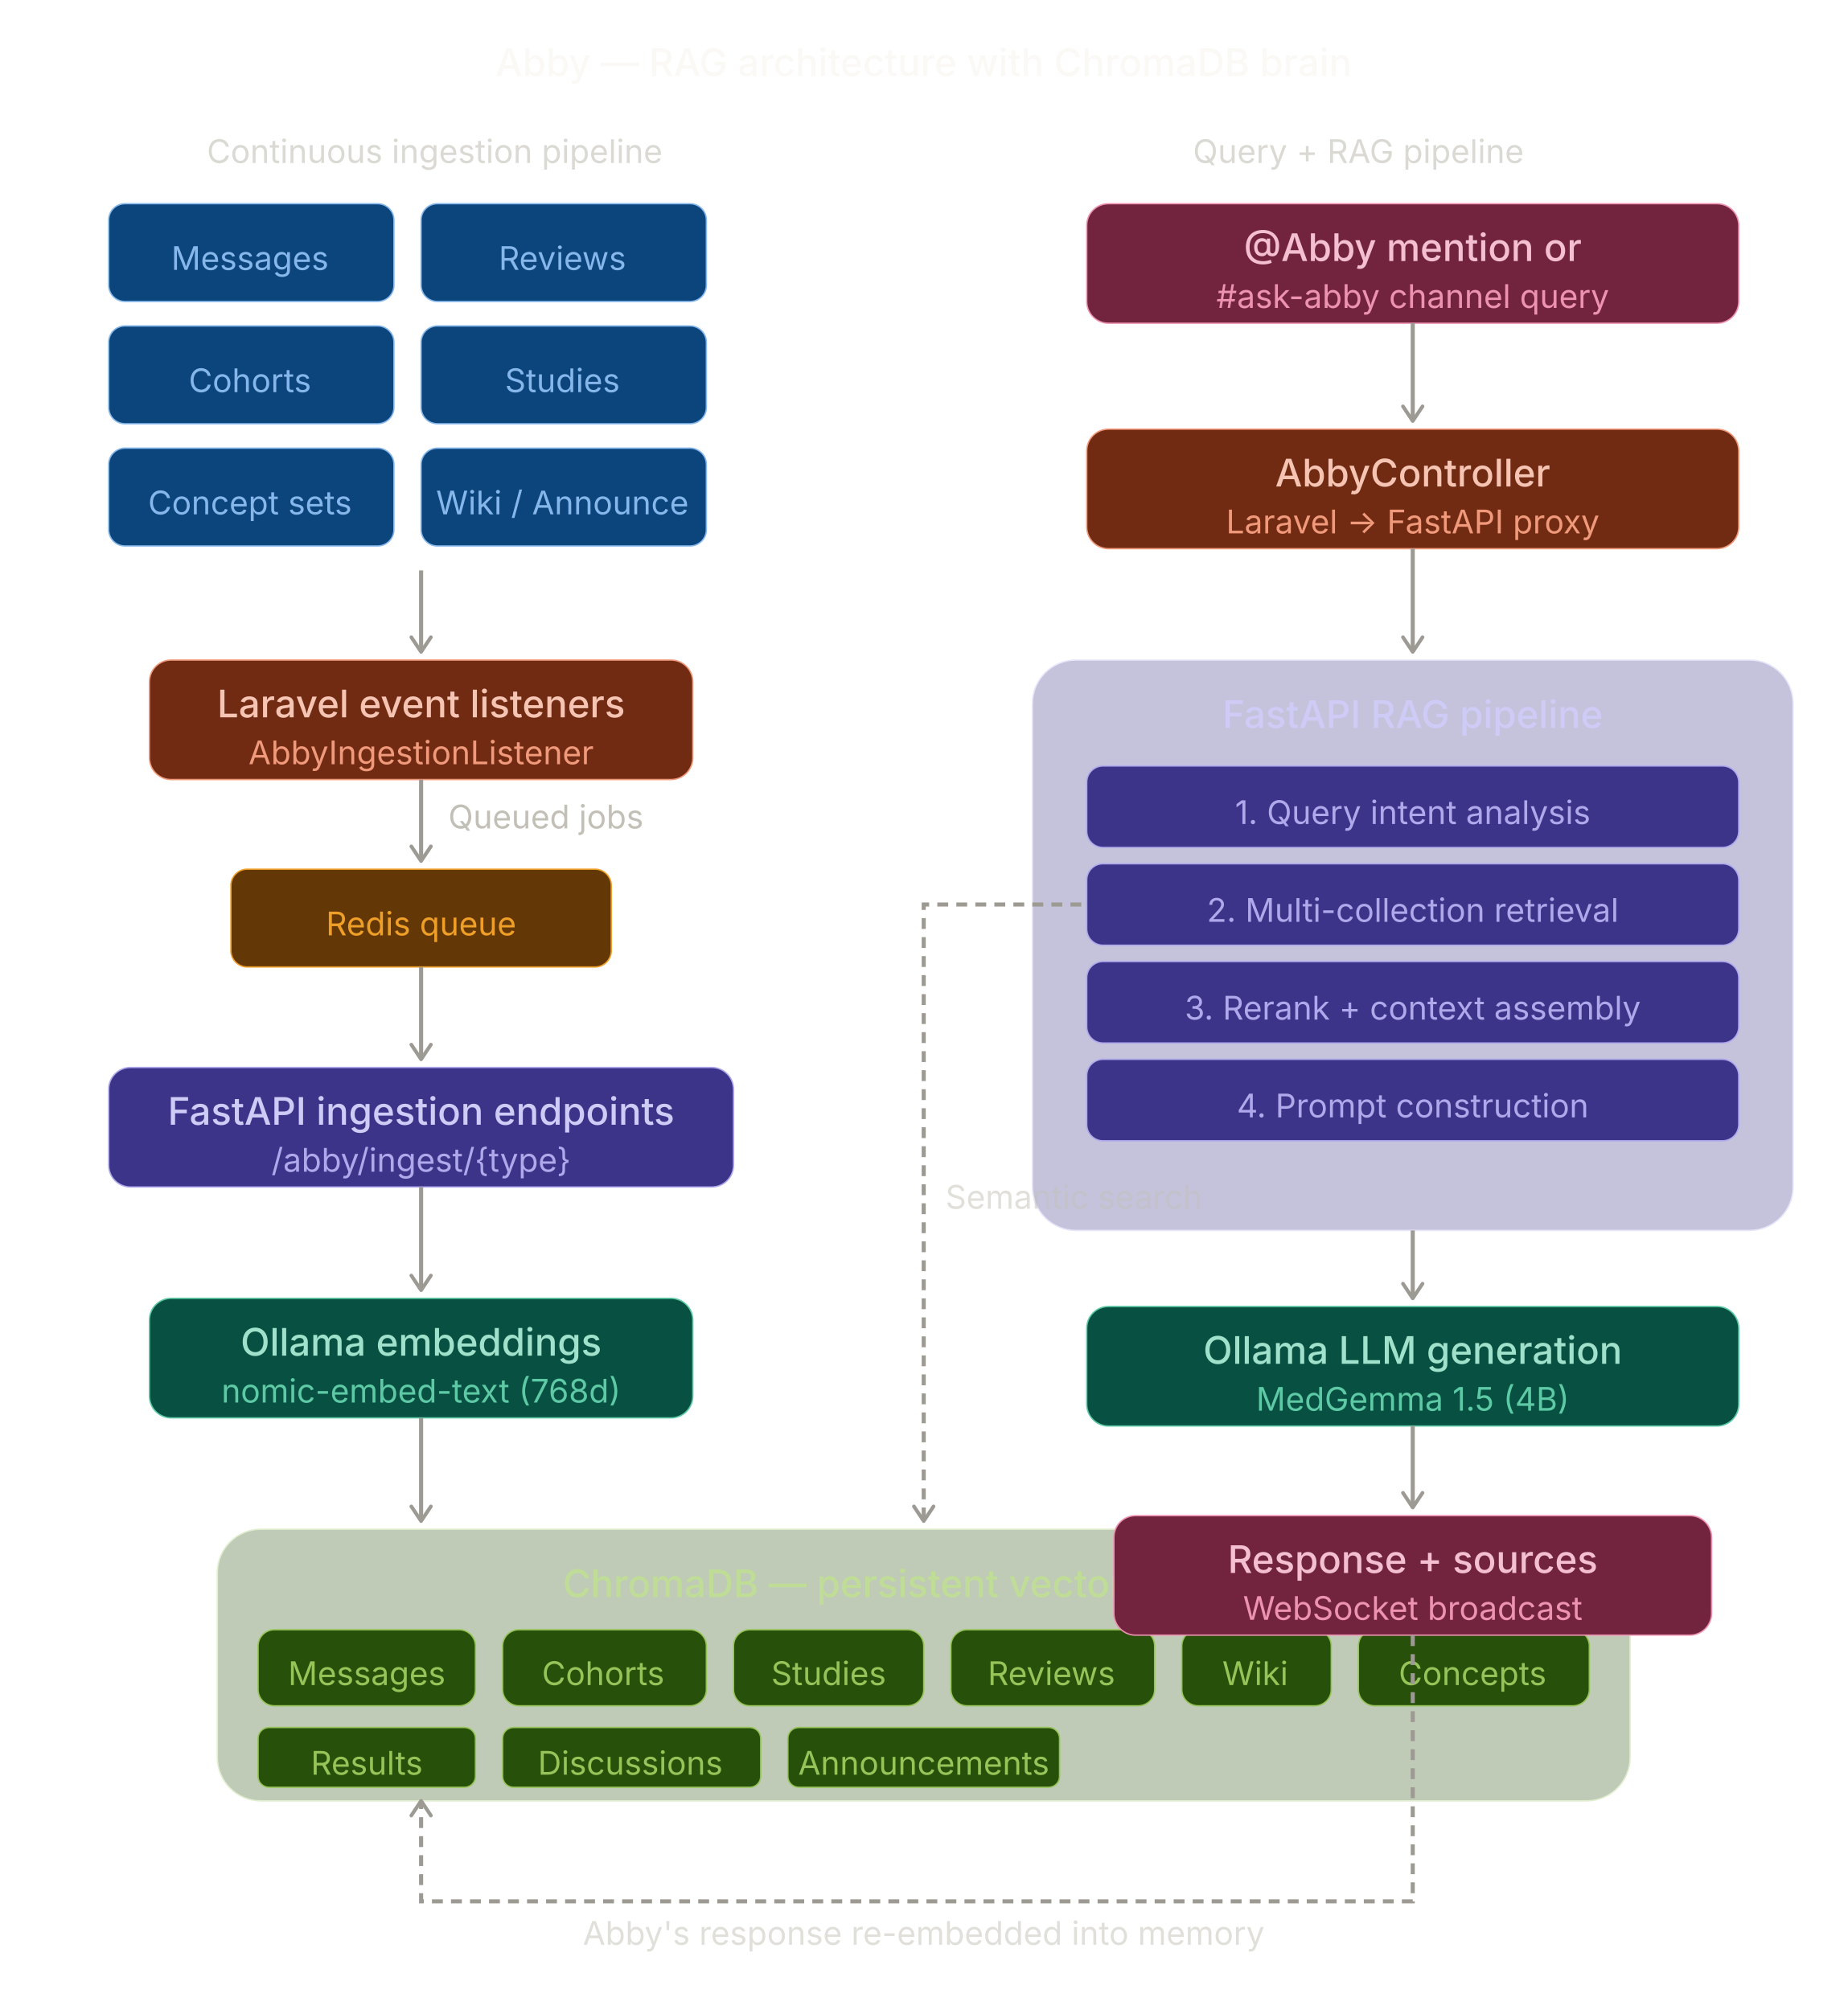
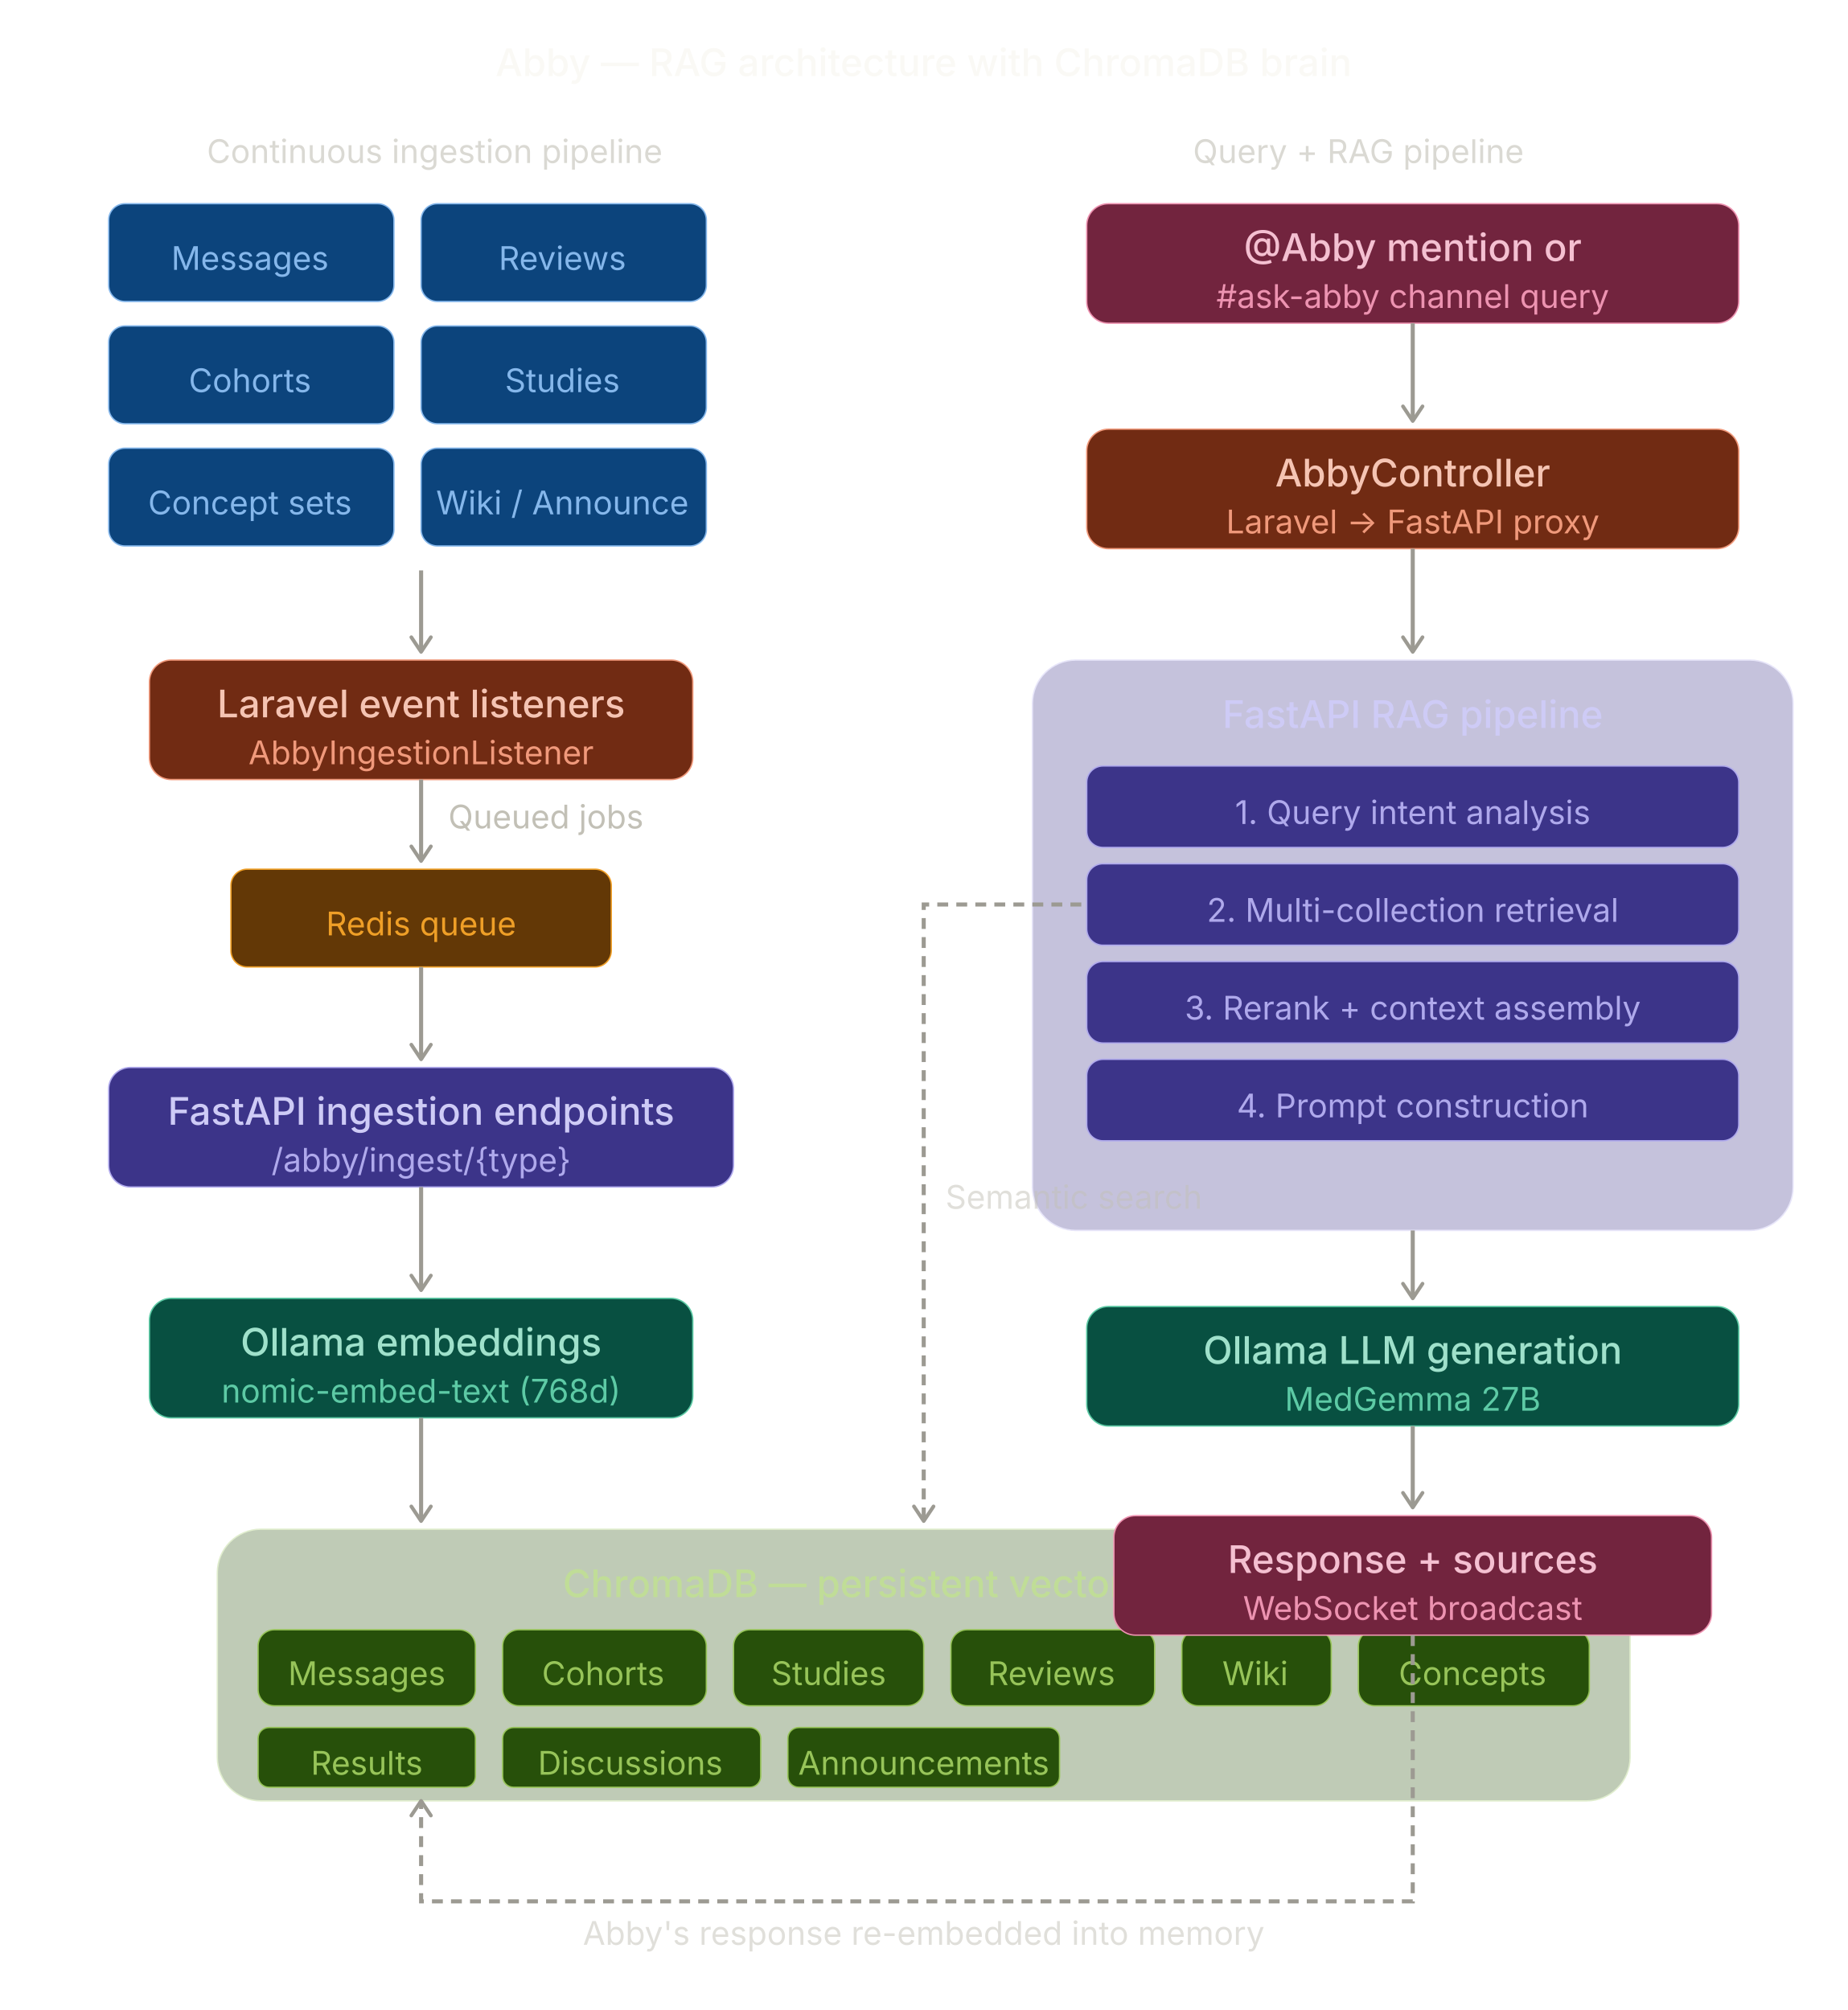
<svg xmlns="http://www.w3.org/2000/svg" width="100%" viewBox="0 0 680 740">
  <defs>
    <marker id="arrow" viewBox="0 0 10 10" refX="8" refY="5" markerWidth="6" markerHeight="6" orient="auto-start-reverse">
      <path d="M2 1L8 5L2 9" fill="none" stroke="context-stroke" stroke-width="1.5" stroke-linecap="round" stroke-linejoin="round" />
    </marker>
  </defs>
  <text x="340" y="28" text-anchor="middle" style="fill:rgb(250, 249, 245);stroke:none;color:rgb(255, 255, 255);stroke-width:1px;stroke-linecap:butt;stroke-linejoin:miter;opacity:1;font-family:&quot;Anthropic Sans&quot;, -apple-system, BlinkMacSystemFont, &quot;Segoe UI&quot;, sans-serif;font-size:14px;font-weight:500;text-anchor:middle;dominant-baseline:auto">Abby — RAG architecture with ChromaDB brain</text>
  <text x="160" y="60" text-anchor="middle" style="opacity:0.6;fill:rgb(194, 192, 182);stroke:none;color:rgb(255, 255, 255);stroke-width:1px;stroke-linecap:butt;stroke-linejoin:miter;opacity:0.6;font-family:&quot;Anthropic Sans&quot;, -apple-system, BlinkMacSystemFont, &quot;Segoe UI&quot;, sans-serif;font-size:12px;font-weight:400;text-anchor:middle;dominant-baseline:auto">Continuous ingestion pipeline</text>
  <g style="fill:rgb(0, 0, 0);stroke:none;color:rgb(255, 255, 255);stroke-width:1px;stroke-linecap:butt;stroke-linejoin:miter;opacity:1;font-family:&quot;Anthropic Sans&quot;, -apple-system, BlinkMacSystemFont, &quot;Segoe UI&quot;, sans-serif;font-size:16px;font-weight:400;text-anchor:start;dominant-baseline:auto">
    <rect x="40" y="75" width="105" height="36" rx="6" stroke-width="0.5" style="fill:rgb(12, 68, 124);stroke:rgb(133, 183, 235);color:rgb(255, 255, 255);stroke-width:0.5px;stroke-linecap:butt;stroke-linejoin:miter;opacity:1;font-family:&quot;Anthropic Sans&quot;, -apple-system, BlinkMacSystemFont, &quot;Segoe UI&quot;, sans-serif;font-size:16px;font-weight:400;text-anchor:start;dominant-baseline:auto" />
    <text x="92" y="95" text-anchor="middle" dominant-baseline="central" style="fill:rgb(133, 183, 235);stroke:none;color:rgb(255, 255, 255);stroke-width:1px;stroke-linecap:butt;stroke-linejoin:miter;opacity:1;font-family:&quot;Anthropic Sans&quot;, -apple-system, BlinkMacSystemFont, &quot;Segoe UI&quot;, sans-serif;font-size:12px;font-weight:400;text-anchor:middle;dominant-baseline:central">Messages</text>
  </g>
  <g style="fill:rgb(0, 0, 0);stroke:none;color:rgb(255, 255, 255);stroke-width:1px;stroke-linecap:butt;stroke-linejoin:miter;opacity:1;font-family:&quot;Anthropic Sans&quot;, -apple-system, BlinkMacSystemFont, &quot;Segoe UI&quot;, sans-serif;font-size:16px;font-weight:400;text-anchor:start;dominant-baseline:auto">
    <rect x="155" y="75" width="105" height="36" rx="6" stroke-width="0.5" style="fill:rgb(12, 68, 124);stroke:rgb(133, 183, 235);color:rgb(255, 255, 255);stroke-width:0.5px;stroke-linecap:butt;stroke-linejoin:miter;opacity:1;font-family:&quot;Anthropic Sans&quot;, -apple-system, BlinkMacSystemFont, &quot;Segoe UI&quot;, sans-serif;font-size:16px;font-weight:400;text-anchor:start;dominant-baseline:auto" />
    <text x="207" y="95" text-anchor="middle" dominant-baseline="central" style="fill:rgb(133, 183, 235);stroke:none;color:rgb(255, 255, 255);stroke-width:1px;stroke-linecap:butt;stroke-linejoin:miter;opacity:1;font-family:&quot;Anthropic Sans&quot;, -apple-system, BlinkMacSystemFont, &quot;Segoe UI&quot;, sans-serif;font-size:12px;font-weight:400;text-anchor:middle;dominant-baseline:central">Reviews</text>
  </g>
  <g style="fill:rgb(0, 0, 0);stroke:none;color:rgb(255, 255, 255);stroke-width:1px;stroke-linecap:butt;stroke-linejoin:miter;opacity:1;font-family:&quot;Anthropic Sans&quot;, -apple-system, BlinkMacSystemFont, &quot;Segoe UI&quot;, sans-serif;font-size:16px;font-weight:400;text-anchor:start;dominant-baseline:auto">
    <rect x="40" y="120" width="105" height="36" rx="6" stroke-width="0.5" style="fill:rgb(12, 68, 124);stroke:rgb(133, 183, 235);color:rgb(255, 255, 255);stroke-width:0.5px;stroke-linecap:butt;stroke-linejoin:miter;opacity:1;font-family:&quot;Anthropic Sans&quot;, -apple-system, BlinkMacSystemFont, &quot;Segoe UI&quot;, sans-serif;font-size:16px;font-weight:400;text-anchor:start;dominant-baseline:auto" />
    <text x="92" y="140" text-anchor="middle" dominant-baseline="central" style="fill:rgb(133, 183, 235);stroke:none;color:rgb(255, 255, 255);stroke-width:1px;stroke-linecap:butt;stroke-linejoin:miter;opacity:1;font-family:&quot;Anthropic Sans&quot;, -apple-system, BlinkMacSystemFont, &quot;Segoe UI&quot;, sans-serif;font-size:12px;font-weight:400;text-anchor:middle;dominant-baseline:central">Cohorts</text>
  </g>
  <g style="fill:rgb(0, 0, 0);stroke:none;color:rgb(255, 255, 255);stroke-width:1px;stroke-linecap:butt;stroke-linejoin:miter;opacity:1;font-family:&quot;Anthropic Sans&quot;, -apple-system, BlinkMacSystemFont, &quot;Segoe UI&quot;, sans-serif;font-size:16px;font-weight:400;text-anchor:start;dominant-baseline:auto">
    <rect x="155" y="120" width="105" height="36" rx="6" stroke-width="0.5" style="fill:rgb(12, 68, 124);stroke:rgb(133, 183, 235);color:rgb(255, 255, 255);stroke-width:0.5px;stroke-linecap:butt;stroke-linejoin:miter;opacity:1;font-family:&quot;Anthropic Sans&quot;, -apple-system, BlinkMacSystemFont, &quot;Segoe UI&quot;, sans-serif;font-size:16px;font-weight:400;text-anchor:start;dominant-baseline:auto" />
    <text x="207" y="140" text-anchor="middle" dominant-baseline="central" style="fill:rgb(133, 183, 235);stroke:none;color:rgb(255, 255, 255);stroke-width:1px;stroke-linecap:butt;stroke-linejoin:miter;opacity:1;font-family:&quot;Anthropic Sans&quot;, -apple-system, BlinkMacSystemFont, &quot;Segoe UI&quot;, sans-serif;font-size:12px;font-weight:400;text-anchor:middle;dominant-baseline:central">Studies</text>
  </g>
  <g style="fill:rgb(0, 0, 0);stroke:none;color:rgb(255, 255, 255);stroke-width:1px;stroke-linecap:butt;stroke-linejoin:miter;opacity:1;font-family:&quot;Anthropic Sans&quot;, -apple-system, BlinkMacSystemFont, &quot;Segoe UI&quot;, sans-serif;font-size:16px;font-weight:400;text-anchor:start;dominant-baseline:auto">
    <rect x="40" y="165" width="105" height="36" rx="6" stroke-width="0.5" style="fill:rgb(12, 68, 124);stroke:rgb(133, 183, 235);color:rgb(255, 255, 255);stroke-width:0.5px;stroke-linecap:butt;stroke-linejoin:miter;opacity:1;font-family:&quot;Anthropic Sans&quot;, -apple-system, BlinkMacSystemFont, &quot;Segoe UI&quot;, sans-serif;font-size:16px;font-weight:400;text-anchor:start;dominant-baseline:auto" />
    <text x="92" y="185" text-anchor="middle" dominant-baseline="central" style="fill:rgb(133, 183, 235);stroke:none;color:rgb(255, 255, 255);stroke-width:1px;stroke-linecap:butt;stroke-linejoin:miter;opacity:1;font-family:&quot;Anthropic Sans&quot;, -apple-system, BlinkMacSystemFont, &quot;Segoe UI&quot;, sans-serif;font-size:12px;font-weight:400;text-anchor:middle;dominant-baseline:central">Concept sets</text>
  </g>
  <g style="fill:rgb(0, 0, 0);stroke:none;color:rgb(255, 255, 255);stroke-width:1px;stroke-linecap:butt;stroke-linejoin:miter;opacity:1;font-family:&quot;Anthropic Sans&quot;, -apple-system, BlinkMacSystemFont, &quot;Segoe UI&quot;, sans-serif;font-size:16px;font-weight:400;text-anchor:start;dominant-baseline:auto">
    <rect x="155" y="165" width="105" height="36" rx="6" stroke-width="0.5" style="fill:rgb(12, 68, 124);stroke:rgb(133, 183, 235);color:rgb(255, 255, 255);stroke-width:0.5px;stroke-linecap:butt;stroke-linejoin:miter;opacity:1;font-family:&quot;Anthropic Sans&quot;, -apple-system, BlinkMacSystemFont, &quot;Segoe UI&quot;, sans-serif;font-size:16px;font-weight:400;text-anchor:start;dominant-baseline:auto" />
    <text x="207" y="185" text-anchor="middle" dominant-baseline="central" style="fill:rgb(133, 183, 235);stroke:none;color:rgb(255, 255, 255);stroke-width:1px;stroke-linecap:butt;stroke-linejoin:miter;opacity:1;font-family:&quot;Anthropic Sans&quot;, -apple-system, BlinkMacSystemFont, &quot;Segoe UI&quot;, sans-serif;font-size:12px;font-weight:400;text-anchor:middle;dominant-baseline:central">Wiki / Announce</text>
  </g>
  <line x1="155" y1="210" x2="155" y2="240" marker-end="url(#arrow)" style="fill:none;stroke:rgb(156, 154, 146);color:rgb(255, 255, 255);stroke-width:1.5px;stroke-linecap:butt;stroke-linejoin:miter;opacity:1;font-family:&quot;Anthropic Sans&quot;, -apple-system, BlinkMacSystemFont, &quot;Segoe UI&quot;, sans-serif;font-size:16px;font-weight:400;text-anchor:start;dominant-baseline:auto" />
  <g style="fill:rgb(0, 0, 0);stroke:none;color:rgb(255, 255, 255);stroke-width:1px;stroke-linecap:butt;stroke-linejoin:miter;opacity:1;font-family:&quot;Anthropic Sans&quot;, -apple-system, BlinkMacSystemFont, &quot;Segoe UI&quot;, sans-serif;font-size:16px;font-weight:400;text-anchor:start;dominant-baseline:auto">
    <rect x="55" y="243" width="200" height="44" rx="8" stroke-width="0.5" style="fill:rgb(113, 43, 19);stroke:rgb(240, 153, 123);color:rgb(255, 255, 255);stroke-width:0.5px;stroke-linecap:butt;stroke-linejoin:miter;opacity:1;font-family:&quot;Anthropic Sans&quot;, -apple-system, BlinkMacSystemFont, &quot;Segoe UI&quot;, sans-serif;font-size:16px;font-weight:400;text-anchor:start;dominant-baseline:auto" />
    <text x="155" y="259" text-anchor="middle" dominant-baseline="central" style="fill:rgb(245, 196, 179);stroke:none;color:rgb(255, 255, 255);stroke-width:1px;stroke-linecap:butt;stroke-linejoin:miter;opacity:1;font-family:&quot;Anthropic Sans&quot;, -apple-system, BlinkMacSystemFont, &quot;Segoe UI&quot;, sans-serif;font-size:14px;font-weight:500;text-anchor:middle;dominant-baseline:central">Laravel event listeners</text>
    <text x="155" y="277" text-anchor="middle" dominant-baseline="central" style="fill:rgb(240, 153, 123);stroke:none;color:rgb(255, 255, 255);stroke-width:1px;stroke-linecap:butt;stroke-linejoin:miter;opacity:1;font-family:&quot;Anthropic Sans&quot;, -apple-system, BlinkMacSystemFont, &quot;Segoe UI&quot;, sans-serif;font-size:12px;font-weight:400;text-anchor:middle;dominant-baseline:central">AbbyIngestionListener</text>
  </g>
  <line x1="155" y1="287" x2="155" y2="317" marker-end="url(#arrow)" style="fill:none;stroke:rgb(156, 154, 146);color:rgb(255, 255, 255);stroke-width:1.5px;stroke-linecap:butt;stroke-linejoin:miter;opacity:1;font-family:&quot;Anthropic Sans&quot;, -apple-system, BlinkMacSystemFont, &quot;Segoe UI&quot;, sans-serif;font-size:16px;font-weight:400;text-anchor:start;dominant-baseline:auto" />
  <text x="165" y="305" text-anchor="start" style="fill:rgb(194, 192, 182);stroke:none;color:rgb(255, 255, 255);stroke-width:1px;stroke-linecap:butt;stroke-linejoin:miter;opacity:1;font-family:&quot;Anthropic Sans&quot;, -apple-system, BlinkMacSystemFont, &quot;Segoe UI&quot;, sans-serif;font-size:12px;font-weight:400;text-anchor:start;dominant-baseline:auto">Queued jobs</text>
  <g style="fill:rgb(0, 0, 0);stroke:none;color:rgb(255, 255, 255);stroke-width:1px;stroke-linecap:butt;stroke-linejoin:miter;opacity:1;font-family:&quot;Anthropic Sans&quot;, -apple-system, BlinkMacSystemFont, &quot;Segoe UI&quot;, sans-serif;font-size:16px;font-weight:400;text-anchor:start;dominant-baseline:auto">
    <rect x="85" y="320" width="140" height="36" rx="6" stroke-width="0.5" style="fill:rgb(99, 56, 6);stroke:rgb(239, 159, 39);color:rgb(255, 255, 255);stroke-width:0.5px;stroke-linecap:butt;stroke-linejoin:miter;opacity:1;font-family:&quot;Anthropic Sans&quot;, -apple-system, BlinkMacSystemFont, &quot;Segoe UI&quot;, sans-serif;font-size:16px;font-weight:400;text-anchor:start;dominant-baseline:auto" />
    <text x="155" y="340" text-anchor="middle" dominant-baseline="central" style="fill:rgb(239, 159, 39);stroke:none;color:rgb(255, 255, 255);stroke-width:1px;stroke-linecap:butt;stroke-linejoin:miter;opacity:1;font-family:&quot;Anthropic Sans&quot;, -apple-system, BlinkMacSystemFont, &quot;Segoe UI&quot;, sans-serif;font-size:12px;font-weight:400;text-anchor:middle;dominant-baseline:central">Redis queue</text>
  </g>
  <line x1="155" y1="356" x2="155" y2="390" marker-end="url(#arrow)" style="fill:none;stroke:rgb(156, 154, 146);color:rgb(255, 255, 255);stroke-width:1.5px;stroke-linecap:butt;stroke-linejoin:miter;opacity:1;font-family:&quot;Anthropic Sans&quot;, -apple-system, BlinkMacSystemFont, &quot;Segoe UI&quot;, sans-serif;font-size:16px;font-weight:400;text-anchor:start;dominant-baseline:auto" />
  <g style="fill:rgb(0, 0, 0);stroke:none;color:rgb(255, 255, 255);stroke-width:1px;stroke-linecap:butt;stroke-linejoin:miter;opacity:1;font-family:&quot;Anthropic Sans&quot;, -apple-system, BlinkMacSystemFont, &quot;Segoe UI&quot;, sans-serif;font-size:16px;font-weight:400;text-anchor:start;dominant-baseline:auto">
    <rect x="40" y="393" width="230" height="44" rx="8" stroke-width="0.5" style="fill:rgb(60, 52, 137);stroke:rgb(175, 169, 236);color:rgb(255, 255, 255);stroke-width:0.5px;stroke-linecap:butt;stroke-linejoin:miter;opacity:1;font-family:&quot;Anthropic Sans&quot;, -apple-system, BlinkMacSystemFont, &quot;Segoe UI&quot;, sans-serif;font-size:16px;font-weight:400;text-anchor:start;dominant-baseline:auto" />
    <text x="155" y="409" text-anchor="middle" dominant-baseline="central" style="fill:rgb(206, 203, 246);stroke:none;color:rgb(255, 255, 255);stroke-width:1px;stroke-linecap:butt;stroke-linejoin:miter;opacity:1;font-family:&quot;Anthropic Sans&quot;, -apple-system, BlinkMacSystemFont, &quot;Segoe UI&quot;, sans-serif;font-size:14px;font-weight:500;text-anchor:middle;dominant-baseline:central">FastAPI ingestion endpoints</text>
    <text x="155" y="427" text-anchor="middle" dominant-baseline="central" style="fill:rgb(175, 169, 236);stroke:none;color:rgb(255, 255, 255);stroke-width:1px;stroke-linecap:butt;stroke-linejoin:miter;opacity:1;font-family:&quot;Anthropic Sans&quot;, -apple-system, BlinkMacSystemFont, &quot;Segoe UI&quot;, sans-serif;font-size:12px;font-weight:400;text-anchor:middle;dominant-baseline:central">/abby/ingest/{type}</text>
  </g>
  <line x1="155" y1="437" x2="155" y2="475" marker-end="url(#arrow)" style="fill:none;stroke:rgb(156, 154, 146);color:rgb(255, 255, 255);stroke-width:1.5px;stroke-linecap:butt;stroke-linejoin:miter;opacity:1;font-family:&quot;Anthropic Sans&quot;, -apple-system, BlinkMacSystemFont, &quot;Segoe UI&quot;, sans-serif;font-size:16px;font-weight:400;text-anchor:start;dominant-baseline:auto" />
  <g style="fill:rgb(0, 0, 0);stroke:none;color:rgb(255, 255, 255);stroke-width:1px;stroke-linecap:butt;stroke-linejoin:miter;opacity:1;font-family:&quot;Anthropic Sans&quot;, -apple-system, BlinkMacSystemFont, &quot;Segoe UI&quot;, sans-serif;font-size:16px;font-weight:400;text-anchor:start;dominant-baseline:auto">
    <rect x="55" y="478" width="200" height="44" rx="8" stroke-width="0.5" style="fill:rgb(8, 80, 65);stroke:rgb(93, 202, 165);color:rgb(255, 255, 255);stroke-width:0.5px;stroke-linecap:butt;stroke-linejoin:miter;opacity:1;font-family:&quot;Anthropic Sans&quot;, -apple-system, BlinkMacSystemFont, &quot;Segoe UI&quot;, sans-serif;font-size:16px;font-weight:400;text-anchor:start;dominant-baseline:auto" />
    <text x="155" y="494" text-anchor="middle" dominant-baseline="central" style="fill:rgb(159, 225, 203);stroke:none;color:rgb(255, 255, 255);stroke-width:1px;stroke-linecap:butt;stroke-linejoin:miter;opacity:1;font-family:&quot;Anthropic Sans&quot;, -apple-system, BlinkMacSystemFont, &quot;Segoe UI&quot;, sans-serif;font-size:14px;font-weight:500;text-anchor:middle;dominant-baseline:central">Ollama embeddings</text>
    <text x="155" y="512" text-anchor="middle" dominant-baseline="central" style="fill:rgb(93, 202, 165);stroke:none;color:rgb(255, 255, 255);stroke-width:1px;stroke-linecap:butt;stroke-linejoin:miter;opacity:1;font-family:&quot;Anthropic Sans&quot;, -apple-system, BlinkMacSystemFont, &quot;Segoe UI&quot;, sans-serif;font-size:12px;font-weight:400;text-anchor:middle;dominant-baseline:central">nomic-embed-text (768d)</text>
  </g>
  <line x1="155" y1="522" x2="155" y2="560" marker-end="url(#arrow)" style="fill:none;stroke:rgb(156, 154, 146);color:rgb(255, 255, 255);stroke-width:1.5px;stroke-linecap:butt;stroke-linejoin:miter;opacity:1;font-family:&quot;Anthropic Sans&quot;, -apple-system, BlinkMacSystemFont, &quot;Segoe UI&quot;, sans-serif;font-size:16px;font-weight:400;text-anchor:start;dominant-baseline:auto" />
  <g style="fill:rgb(0, 0, 0);stroke:none;color:rgb(255, 255, 255);stroke-width:1px;stroke-linecap:butt;stroke-linejoin:miter;opacity:1;font-family:&quot;Anthropic Sans&quot;, -apple-system, BlinkMacSystemFont, &quot;Segoe UI&quot;, sans-serif;font-size:16px;font-weight:400;text-anchor:start;dominant-baseline:auto">
    <rect x="80" y="563" width="520" height="100" rx="16" stroke-width="0.5" opacity="0.3" style="fill:rgb(39, 80, 10);stroke:rgb(151, 196, 89);color:rgb(255, 255, 255);stroke-width:0.5px;stroke-linecap:butt;stroke-linejoin:miter;opacity:0.3;font-family:&quot;Anthropic Sans&quot;, -apple-system, BlinkMacSystemFont, &quot;Segoe UI&quot;, sans-serif;font-size:16px;font-weight:400;text-anchor:start;dominant-baseline:auto" />
    <text x="340" y="588" text-anchor="middle" style="fill:rgb(192, 221, 151);stroke:none;color:rgb(255, 255, 255);stroke-width:1px;stroke-linecap:butt;stroke-linejoin:miter;opacity:1;font-family:&quot;Anthropic Sans&quot;, -apple-system, BlinkMacSystemFont, &quot;Segoe UI&quot;, sans-serif;font-size:14px;font-weight:500;text-anchor:middle;dominant-baseline:auto">ChromaDB — persistent vector memory</text>
  </g>
  <g style="fill:rgb(0, 0, 0);stroke:none;color:rgb(255, 255, 255);stroke-width:1px;stroke-linecap:butt;stroke-linejoin:miter;opacity:1;font-family:&quot;Anthropic Sans&quot;, -apple-system, BlinkMacSystemFont, &quot;Segoe UI&quot;, sans-serif;font-size:16px;font-weight:400;text-anchor:start;dominant-baseline:auto">
    <rect x="95" y="600" width="80" height="28" rx="6" stroke-width="0.5" style="fill:rgb(39, 80, 10);stroke:rgb(151, 196, 89);color:rgb(255, 255, 255);stroke-width:0.5px;stroke-linecap:butt;stroke-linejoin:miter;opacity:1;font-family:&quot;Anthropic Sans&quot;, -apple-system, BlinkMacSystemFont, &quot;Segoe UI&quot;, sans-serif;font-size:16px;font-weight:400;text-anchor:start;dominant-baseline:auto" />
    <text x="135" y="616" text-anchor="middle" dominant-baseline="central" style="fill:rgb(151, 196, 89);stroke:none;color:rgb(255, 255, 255);stroke-width:1px;stroke-linecap:butt;stroke-linejoin:miter;opacity:1;font-family:&quot;Anthropic Sans&quot;, -apple-system, BlinkMacSystemFont, &quot;Segoe UI&quot;, sans-serif;font-size:12px;font-weight:400;text-anchor:middle;dominant-baseline:central">Messages</text>
  </g>
  <g style="fill:rgb(0, 0, 0);stroke:none;color:rgb(255, 255, 255);stroke-width:1px;stroke-linecap:butt;stroke-linejoin:miter;opacity:1;font-family:&quot;Anthropic Sans&quot;, -apple-system, BlinkMacSystemFont, &quot;Segoe UI&quot;, sans-serif;font-size:16px;font-weight:400;text-anchor:start;dominant-baseline:auto">
    <rect x="185" y="600" width="75" height="28" rx="6" stroke-width="0.5" style="fill:rgb(39, 80, 10);stroke:rgb(151, 196, 89);color:rgb(255, 255, 255);stroke-width:0.5px;stroke-linecap:butt;stroke-linejoin:miter;opacity:1;font-family:&quot;Anthropic Sans&quot;, -apple-system, BlinkMacSystemFont, &quot;Segoe UI&quot;, sans-serif;font-size:16px;font-weight:400;text-anchor:start;dominant-baseline:auto" />
    <text x="222" y="616" text-anchor="middle" dominant-baseline="central" style="fill:rgb(151, 196, 89);stroke:none;color:rgb(255, 255, 255);stroke-width:1px;stroke-linecap:butt;stroke-linejoin:miter;opacity:1;font-family:&quot;Anthropic Sans&quot;, -apple-system, BlinkMacSystemFont, &quot;Segoe UI&quot;, sans-serif;font-size:12px;font-weight:400;text-anchor:middle;dominant-baseline:central">Cohorts</text>
  </g>
  <g style="fill:rgb(0, 0, 0);stroke:none;color:rgb(255, 255, 255);stroke-width:1px;stroke-linecap:butt;stroke-linejoin:miter;opacity:1;font-family:&quot;Anthropic Sans&quot;, -apple-system, BlinkMacSystemFont, &quot;Segoe UI&quot;, sans-serif;font-size:16px;font-weight:400;text-anchor:start;dominant-baseline:auto">
    <rect x="270" y="600" width="70" height="28" rx="6" stroke-width="0.5" style="fill:rgb(39, 80, 10);stroke:rgb(151, 196, 89);color:rgb(255, 255, 255);stroke-width:0.5px;stroke-linecap:butt;stroke-linejoin:miter;opacity:1;font-family:&quot;Anthropic Sans&quot;, -apple-system, BlinkMacSystemFont, &quot;Segoe UI&quot;, sans-serif;font-size:16px;font-weight:400;text-anchor:start;dominant-baseline:auto" />
    <text x="305" y="616" text-anchor="middle" dominant-baseline="central" style="fill:rgb(151, 196, 89);stroke:none;color:rgb(255, 255, 255);stroke-width:1px;stroke-linecap:butt;stroke-linejoin:miter;opacity:1;font-family:&quot;Anthropic Sans&quot;, -apple-system, BlinkMacSystemFont, &quot;Segoe UI&quot;, sans-serif;font-size:12px;font-weight:400;text-anchor:middle;dominant-baseline:central">Studies</text>
  </g>
  <g style="fill:rgb(0, 0, 0);stroke:none;color:rgb(255, 255, 255);stroke-width:1px;stroke-linecap:butt;stroke-linejoin:miter;opacity:1;font-family:&quot;Anthropic Sans&quot;, -apple-system, BlinkMacSystemFont, &quot;Segoe UI&quot;, sans-serif;font-size:16px;font-weight:400;text-anchor:start;dominant-baseline:auto">
    <rect x="350" y="600" width="75" height="28" rx="6" stroke-width="0.5" style="fill:rgb(39, 80, 10);stroke:rgb(151, 196, 89);color:rgb(255, 255, 255);stroke-width:0.5px;stroke-linecap:butt;stroke-linejoin:miter;opacity:1;font-family:&quot;Anthropic Sans&quot;, -apple-system, BlinkMacSystemFont, &quot;Segoe UI&quot;, sans-serif;font-size:16px;font-weight:400;text-anchor:start;dominant-baseline:auto" />
    <text x="387" y="616" text-anchor="middle" dominant-baseline="central" style="fill:rgb(151, 196, 89);stroke:none;color:rgb(255, 255, 255);stroke-width:1px;stroke-linecap:butt;stroke-linejoin:miter;opacity:1;font-family:&quot;Anthropic Sans&quot;, -apple-system, BlinkMacSystemFont, &quot;Segoe UI&quot;, sans-serif;font-size:12px;font-weight:400;text-anchor:middle;dominant-baseline:central">Reviews</text>
  </g>
  <g style="fill:rgb(0, 0, 0);stroke:none;color:rgb(255, 255, 255);stroke-width:1px;stroke-linecap:butt;stroke-linejoin:miter;opacity:1;font-family:&quot;Anthropic Sans&quot;, -apple-system, BlinkMacSystemFont, &quot;Segoe UI&quot;, sans-serif;font-size:16px;font-weight:400;text-anchor:start;dominant-baseline:auto">
    <rect x="435" y="600" width="55" height="28" rx="6" stroke-width="0.5" style="fill:rgb(39, 80, 10);stroke:rgb(151, 196, 89);color:rgb(255, 255, 255);stroke-width:0.5px;stroke-linecap:butt;stroke-linejoin:miter;opacity:1;font-family:&quot;Anthropic Sans&quot;, -apple-system, BlinkMacSystemFont, &quot;Segoe UI&quot;, sans-serif;font-size:16px;font-weight:400;text-anchor:start;dominant-baseline:auto" />
    <text x="462" y="616" text-anchor="middle" dominant-baseline="central" style="fill:rgb(151, 196, 89);stroke:none;color:rgb(255, 255, 255);stroke-width:1px;stroke-linecap:butt;stroke-linejoin:miter;opacity:1;font-family:&quot;Anthropic Sans&quot;, -apple-system, BlinkMacSystemFont, &quot;Segoe UI&quot;, sans-serif;font-size:12px;font-weight:400;text-anchor:middle;dominant-baseline:central">Wiki</text>
  </g>
  <g style="fill:rgb(0, 0, 0);stroke:none;color:rgb(255, 255, 255);stroke-width:1px;stroke-linecap:butt;stroke-linejoin:miter;opacity:1;font-family:&quot;Anthropic Sans&quot;, -apple-system, BlinkMacSystemFont, &quot;Segoe UI&quot;, sans-serif;font-size:16px;font-weight:400;text-anchor:start;dominant-baseline:auto">
    <rect x="500" y="600" width="85" height="28" rx="6" stroke-width="0.5" style="fill:rgb(39, 80, 10);stroke:rgb(151, 196, 89);color:rgb(255, 255, 255);stroke-width:0.5px;stroke-linecap:butt;stroke-linejoin:miter;opacity:1;font-family:&quot;Anthropic Sans&quot;, -apple-system, BlinkMacSystemFont, &quot;Segoe UI&quot;, sans-serif;font-size:16px;font-weight:400;text-anchor:start;dominant-baseline:auto" />
    <text x="542" y="616" text-anchor="middle" dominant-baseline="central" style="fill:rgb(151, 196, 89);stroke:none;color:rgb(255, 255, 255);stroke-width:1px;stroke-linecap:butt;stroke-linejoin:miter;opacity:1;font-family:&quot;Anthropic Sans&quot;, -apple-system, BlinkMacSystemFont, &quot;Segoe UI&quot;, sans-serif;font-size:12px;font-weight:400;text-anchor:middle;dominant-baseline:central">Concepts</text>
  </g>
  <g style="fill:rgb(0, 0, 0);stroke:none;color:rgb(255, 255, 255);stroke-width:1px;stroke-linecap:butt;stroke-linejoin:miter;opacity:1;font-family:&quot;Anthropic Sans&quot;, -apple-system, BlinkMacSystemFont, &quot;Segoe UI&quot;, sans-serif;font-size:16px;font-weight:400;text-anchor:start;dominant-baseline:auto">
    <rect x="95" y="636" width="80" height="22" rx="4" stroke-width="0.5" style="fill:rgb(39, 80, 10);stroke:rgb(151, 196, 89);color:rgb(255, 255, 255);stroke-width:0.5px;stroke-linecap:butt;stroke-linejoin:miter;opacity:1;font-family:&quot;Anthropic Sans&quot;, -apple-system, BlinkMacSystemFont, &quot;Segoe UI&quot;, sans-serif;font-size:16px;font-weight:400;text-anchor:start;dominant-baseline:auto" />
    <text x="135" y="649" text-anchor="middle" dominant-baseline="central" style="fill:rgb(151, 196, 89);stroke:none;color:rgb(255, 255, 255);stroke-width:1px;stroke-linecap:butt;stroke-linejoin:miter;opacity:1;font-family:&quot;Anthropic Sans&quot;, -apple-system, BlinkMacSystemFont, &quot;Segoe UI&quot;, sans-serif;font-size:12px;font-weight:400;text-anchor:middle;dominant-baseline:central">Results</text>
  </g>
  <g style="fill:rgb(0, 0, 0);stroke:none;color:rgb(255, 255, 255);stroke-width:1px;stroke-linecap:butt;stroke-linejoin:miter;opacity:1;font-family:&quot;Anthropic Sans&quot;, -apple-system, BlinkMacSystemFont, &quot;Segoe UI&quot;, sans-serif;font-size:16px;font-weight:400;text-anchor:start;dominant-baseline:auto">
    <rect x="185" y="636" width="95" height="22" rx="4" stroke-width="0.5" style="fill:rgb(39, 80, 10);stroke:rgb(151, 196, 89);color:rgb(255, 255, 255);stroke-width:0.5px;stroke-linecap:butt;stroke-linejoin:miter;opacity:1;font-family:&quot;Anthropic Sans&quot;, -apple-system, BlinkMacSystemFont, &quot;Segoe UI&quot;, sans-serif;font-size:16px;font-weight:400;text-anchor:start;dominant-baseline:auto" />
    <text x="232" y="649" text-anchor="middle" dominant-baseline="central" style="fill:rgb(151, 196, 89);stroke:none;color:rgb(255, 255, 255);stroke-width:1px;stroke-linecap:butt;stroke-linejoin:miter;opacity:1;font-family:&quot;Anthropic Sans&quot;, -apple-system, BlinkMacSystemFont, &quot;Segoe UI&quot;, sans-serif;font-size:12px;font-weight:400;text-anchor:middle;dominant-baseline:central">Discussions</text>
  </g>
  <g style="fill:rgb(0, 0, 0);stroke:none;color:rgb(255, 255, 255);stroke-width:1px;stroke-linecap:butt;stroke-linejoin:miter;opacity:1;font-family:&quot;Anthropic Sans&quot;, -apple-system, BlinkMacSystemFont, &quot;Segoe UI&quot;, sans-serif;font-size:16px;font-weight:400;text-anchor:start;dominant-baseline:auto">
    <rect x="290" y="636" width="100" height="22" rx="4" stroke-width="0.5" style="fill:rgb(39, 80, 10);stroke:rgb(151, 196, 89);color:rgb(255, 255, 255);stroke-width:0.5px;stroke-linecap:butt;stroke-linejoin:miter;opacity:1;font-family:&quot;Anthropic Sans&quot;, -apple-system, BlinkMacSystemFont, &quot;Segoe UI&quot;, sans-serif;font-size:16px;font-weight:400;text-anchor:start;dominant-baseline:auto" />
    <text x="340" y="649" text-anchor="middle" dominant-baseline="central" style="fill:rgb(151, 196, 89);stroke:none;color:rgb(255, 255, 255);stroke-width:1px;stroke-linecap:butt;stroke-linejoin:miter;opacity:1;font-family:&quot;Anthropic Sans&quot;, -apple-system, BlinkMacSystemFont, &quot;Segoe UI&quot;, sans-serif;font-size:12px;font-weight:400;text-anchor:middle;dominant-baseline:central">Announcements</text>
  </g>
  <text x="500" y="60" text-anchor="middle" style="opacity:0.6;fill:rgb(194, 192, 182);stroke:none;color:rgb(255, 255, 255);stroke-width:1px;stroke-linecap:butt;stroke-linejoin:miter;opacity:0.6;font-family:&quot;Anthropic Sans&quot;, -apple-system, BlinkMacSystemFont, &quot;Segoe UI&quot;, sans-serif;font-size:12px;font-weight:400;text-anchor:middle;dominant-baseline:auto">Query + RAG pipeline</text>
  <g style="fill:rgb(0, 0, 0);stroke:none;color:rgb(255, 255, 255);stroke-width:1px;stroke-linecap:butt;stroke-linejoin:miter;opacity:1;font-family:&quot;Anthropic Sans&quot;, -apple-system, BlinkMacSystemFont, &quot;Segoe UI&quot;, sans-serif;font-size:16px;font-weight:400;text-anchor:start;dominant-baseline:auto">
    <rect x="400" y="75" width="240" height="44" rx="8" stroke-width="0.5" style="fill:rgb(114, 36, 62);stroke:rgb(237, 147, 177);color:rgb(255, 255, 255);stroke-width:0.5px;stroke-linecap:butt;stroke-linejoin:miter;opacity:1;font-family:&quot;Anthropic Sans&quot;, -apple-system, BlinkMacSystemFont, &quot;Segoe UI&quot;, sans-serif;font-size:16px;font-weight:400;text-anchor:start;dominant-baseline:auto" />
    <text x="520" y="91" text-anchor="middle" dominant-baseline="central" style="fill:rgb(244, 192, 209);stroke:none;color:rgb(255, 255, 255);stroke-width:1px;stroke-linecap:butt;stroke-linejoin:miter;opacity:1;font-family:&quot;Anthropic Sans&quot;, -apple-system, BlinkMacSystemFont, &quot;Segoe UI&quot;, sans-serif;font-size:14px;font-weight:500;text-anchor:middle;dominant-baseline:central">@Abby mention or</text>
    <text x="520" y="109" text-anchor="middle" dominant-baseline="central" style="fill:rgb(237, 147, 177);stroke:none;color:rgb(255, 255, 255);stroke-width:1px;stroke-linecap:butt;stroke-linejoin:miter;opacity:1;font-family:&quot;Anthropic Sans&quot;, -apple-system, BlinkMacSystemFont, &quot;Segoe UI&quot;, sans-serif;font-size:12px;font-weight:400;text-anchor:middle;dominant-baseline:central">#ask-abby channel query</text>
  </g>
  <line x1="520" y1="119" x2="520" y2="155" marker-end="url(#arrow)" style="fill:none;stroke:rgb(156, 154, 146);color:rgb(255, 255, 255);stroke-width:1.5px;stroke-linecap:butt;stroke-linejoin:miter;opacity:1;font-family:&quot;Anthropic Sans&quot;, -apple-system, BlinkMacSystemFont, &quot;Segoe UI&quot;, sans-serif;font-size:16px;font-weight:400;text-anchor:start;dominant-baseline:auto" />
  <g style="fill:rgb(0, 0, 0);stroke:none;color:rgb(255, 255, 255);stroke-width:1px;stroke-linecap:butt;stroke-linejoin:miter;opacity:1;font-family:&quot;Anthropic Sans&quot;, -apple-system, BlinkMacSystemFont, &quot;Segoe UI&quot;, sans-serif;font-size:16px;font-weight:400;text-anchor:start;dominant-baseline:auto">
    <rect x="400" y="158" width="240" height="44" rx="8" stroke-width="0.5" style="fill:rgb(113, 43, 19);stroke:rgb(240, 153, 123);color:rgb(255, 255, 255);stroke-width:0.5px;stroke-linecap:butt;stroke-linejoin:miter;opacity:1;font-family:&quot;Anthropic Sans&quot;, -apple-system, BlinkMacSystemFont, &quot;Segoe UI&quot;, sans-serif;font-size:16px;font-weight:400;text-anchor:start;dominant-baseline:auto" />
    <text x="520" y="174" text-anchor="middle" dominant-baseline="central" style="fill:rgb(245, 196, 179);stroke:none;color:rgb(255, 255, 255);stroke-width:1px;stroke-linecap:butt;stroke-linejoin:miter;opacity:1;font-family:&quot;Anthropic Sans&quot;, -apple-system, BlinkMacSystemFont, &quot;Segoe UI&quot;, sans-serif;font-size:14px;font-weight:500;text-anchor:middle;dominant-baseline:central">AbbyController</text>
    <text x="520" y="192" text-anchor="middle" dominant-baseline="central" style="fill:rgb(240, 153, 123);stroke:none;color:rgb(255, 255, 255);stroke-width:1px;stroke-linecap:butt;stroke-linejoin:miter;opacity:1;font-family:&quot;Anthropic Sans&quot;, -apple-system, BlinkMacSystemFont, &quot;Segoe UI&quot;, sans-serif;font-size:12px;font-weight:400;text-anchor:middle;dominant-baseline:central">Laravel → FastAPI proxy</text>
  </g>
  <line x1="520" y1="202" x2="520" y2="240" marker-end="url(#arrow)" style="fill:none;stroke:rgb(156, 154, 146);color:rgb(255, 255, 255);stroke-width:1.5px;stroke-linecap:butt;stroke-linejoin:miter;opacity:1;font-family:&quot;Anthropic Sans&quot;, -apple-system, BlinkMacSystemFont, &quot;Segoe UI&quot;, sans-serif;font-size:16px;font-weight:400;text-anchor:start;dominant-baseline:auto" />
  <g style="fill:rgb(0, 0, 0);stroke:none;color:rgb(255, 255, 255);stroke-width:1px;stroke-linecap:butt;stroke-linejoin:miter;opacity:1;font-family:&quot;Anthropic Sans&quot;, -apple-system, BlinkMacSystemFont, &quot;Segoe UI&quot;, sans-serif;font-size:16px;font-weight:400;text-anchor:start;dominant-baseline:auto">
    <rect x="380" y="243" width="280" height="210" rx="16" stroke-width="0.5" opacity="0.3" style="fill:rgb(60, 52, 137);stroke:rgb(175, 169, 236);color:rgb(255, 255, 255);stroke-width:0.5px;stroke-linecap:butt;stroke-linejoin:miter;opacity:0.3;font-family:&quot;Anthropic Sans&quot;, -apple-system, BlinkMacSystemFont, &quot;Segoe UI&quot;, sans-serif;font-size:16px;font-weight:400;text-anchor:start;dominant-baseline:auto" />
    <text x="520" y="268" text-anchor="middle" style="fill:rgb(206, 203, 246);stroke:none;color:rgb(255, 255, 255);stroke-width:1px;stroke-linecap:butt;stroke-linejoin:miter;opacity:1;font-family:&quot;Anthropic Sans&quot;, -apple-system, BlinkMacSystemFont, &quot;Segoe UI&quot;, sans-serif;font-size:14px;font-weight:500;text-anchor:middle;dominant-baseline:auto">FastAPI RAG pipeline</text>
  </g>
  <g style="fill:rgb(0, 0, 0);stroke:none;color:rgb(255, 255, 255);stroke-width:1px;stroke-linecap:butt;stroke-linejoin:miter;opacity:1;font-family:&quot;Anthropic Sans&quot;, -apple-system, BlinkMacSystemFont, &quot;Segoe UI&quot;, sans-serif;font-size:16px;font-weight:400;text-anchor:start;dominant-baseline:auto">
    <rect x="400" y="282" width="240" height="30" rx="6" stroke-width="0.5" style="fill:rgb(60, 52, 137);stroke:rgb(175, 169, 236);color:rgb(255, 255, 255);stroke-width:0.5px;stroke-linecap:butt;stroke-linejoin:miter;opacity:1;font-family:&quot;Anthropic Sans&quot;, -apple-system, BlinkMacSystemFont, &quot;Segoe UI&quot;, sans-serif;font-size:16px;font-weight:400;text-anchor:start;dominant-baseline:auto" />
    <text x="520" y="299" text-anchor="middle" dominant-baseline="central" style="fill:rgb(175, 169, 236);stroke:none;color:rgb(255, 255, 255);stroke-width:1px;stroke-linecap:butt;stroke-linejoin:miter;opacity:1;font-family:&quot;Anthropic Sans&quot;, -apple-system, BlinkMacSystemFont, &quot;Segoe UI&quot;, sans-serif;font-size:12px;font-weight:400;text-anchor:middle;dominant-baseline:central">1. Query intent analysis</text>
  </g>
  <g style="fill:rgb(0, 0, 0);stroke:none;color:rgb(255, 255, 255);stroke-width:1px;stroke-linecap:butt;stroke-linejoin:miter;opacity:1;font-family:&quot;Anthropic Sans&quot;, -apple-system, BlinkMacSystemFont, &quot;Segoe UI&quot;, sans-serif;font-size:16px;font-weight:400;text-anchor:start;dominant-baseline:auto">
    <rect x="400" y="318" width="240" height="30" rx="6" stroke-width="0.5" style="fill:rgb(60, 52, 137);stroke:rgb(175, 169, 236);color:rgb(255, 255, 255);stroke-width:0.5px;stroke-linecap:butt;stroke-linejoin:miter;opacity:1;font-family:&quot;Anthropic Sans&quot;, -apple-system, BlinkMacSystemFont, &quot;Segoe UI&quot;, sans-serif;font-size:16px;font-weight:400;text-anchor:start;dominant-baseline:auto" />
    <text x="520" y="335" text-anchor="middle" dominant-baseline="central" style="fill:rgb(175, 169, 236);stroke:none;color:rgb(255, 255, 255);stroke-width:1px;stroke-linecap:butt;stroke-linejoin:miter;opacity:1;font-family:&quot;Anthropic Sans&quot;, -apple-system, BlinkMacSystemFont, &quot;Segoe UI&quot;, sans-serif;font-size:12px;font-weight:400;text-anchor:middle;dominant-baseline:central">2. Multi-collection retrieval</text>
  </g>
  <g style="fill:rgb(0, 0, 0);stroke:none;color:rgb(255, 255, 255);stroke-width:1px;stroke-linecap:butt;stroke-linejoin:miter;opacity:1;font-family:&quot;Anthropic Sans&quot;, -apple-system, BlinkMacSystemFont, &quot;Segoe UI&quot;, sans-serif;font-size:16px;font-weight:400;text-anchor:start;dominant-baseline:auto">
    <rect x="400" y="354" width="240" height="30" rx="6" stroke-width="0.5" style="fill:rgb(60, 52, 137);stroke:rgb(175, 169, 236);color:rgb(255, 255, 255);stroke-width:0.5px;stroke-linecap:butt;stroke-linejoin:miter;opacity:1;font-family:&quot;Anthropic Sans&quot;, -apple-system, BlinkMacSystemFont, &quot;Segoe UI&quot;, sans-serif;font-size:16px;font-weight:400;text-anchor:start;dominant-baseline:auto" />
    <text x="520" y="371" text-anchor="middle" dominant-baseline="central" style="fill:rgb(175, 169, 236);stroke:none;color:rgb(255, 255, 255);stroke-width:1px;stroke-linecap:butt;stroke-linejoin:miter;opacity:1;font-family:&quot;Anthropic Sans&quot;, -apple-system, BlinkMacSystemFont, &quot;Segoe UI&quot;, sans-serif;font-size:12px;font-weight:400;text-anchor:middle;dominant-baseline:central">3. Rerank + context assembly</text>
  </g>
  <g style="fill:rgb(0, 0, 0);stroke:none;color:rgb(255, 255, 255);stroke-width:1px;stroke-linecap:butt;stroke-linejoin:miter;opacity:1;font-family:&quot;Anthropic Sans&quot;, -apple-system, BlinkMacSystemFont, &quot;Segoe UI&quot;, sans-serif;font-size:16px;font-weight:400;text-anchor:start;dominant-baseline:auto">
    <rect x="400" y="390" width="240" height="30" rx="6" stroke-width="0.5" style="fill:rgb(60, 52, 137);stroke:rgb(175, 169, 236);color:rgb(255, 255, 255);stroke-width:0.5px;stroke-linecap:butt;stroke-linejoin:miter;opacity:1;font-family:&quot;Anthropic Sans&quot;, -apple-system, BlinkMacSystemFont, &quot;Segoe UI&quot;, sans-serif;font-size:16px;font-weight:400;text-anchor:start;dominant-baseline:auto" />
    <text x="520" y="407" text-anchor="middle" dominant-baseline="central" style="fill:rgb(175, 169, 236);stroke:none;color:rgb(255, 255, 255);stroke-width:1px;stroke-linecap:butt;stroke-linejoin:miter;opacity:1;font-family:&quot;Anthropic Sans&quot;, -apple-system, BlinkMacSystemFont, &quot;Segoe UI&quot;, sans-serif;font-size:12px;font-weight:400;text-anchor:middle;dominant-baseline:central">4. Prompt construction</text>
  </g>
  <path d="M398 333 L340 333 L340 560" fill="none" marker-end="url(#arrow)" stroke-dasharray="4 3" style="fill:none;stroke:rgb(156, 154, 146);color:rgb(255, 255, 255);stroke-width:1.5px;stroke-dasharray:4px, 3px;stroke-linecap:butt;stroke-linejoin:miter;opacity:1;font-family:&quot;Anthropic Sans&quot;, -apple-system, BlinkMacSystemFont, &quot;Segoe UI&quot;, sans-serif;font-size:16px;font-weight:400;text-anchor:start;dominant-baseline:auto" />
  <text x="348" y="445" text-anchor="start" style="opacity:0.5;fill:rgb(194, 192, 182);stroke:none;color:rgb(255, 255, 255);stroke-width:1px;stroke-linecap:butt;stroke-linejoin:miter;opacity:0.5;font-family:&quot;Anthropic Sans&quot;, -apple-system, BlinkMacSystemFont, &quot;Segoe UI&quot;, sans-serif;font-size:12px;font-weight:400;text-anchor:start;dominant-baseline:auto">Semantic search</text>
  <line x1="520" y1="453" x2="520" y2="478" marker-end="url(#arrow)" style="fill:none;stroke:rgb(156, 154, 146);color:rgb(255, 255, 255);stroke-width:1.5px;stroke-linecap:butt;stroke-linejoin:miter;opacity:1;font-family:&quot;Anthropic Sans&quot;, -apple-system, BlinkMacSystemFont, &quot;Segoe UI&quot;, sans-serif;font-size:16px;font-weight:400;text-anchor:start;dominant-baseline:auto" />
  <g style="fill:rgb(0, 0, 0);stroke:none;color:rgb(255, 255, 255);stroke-width:1px;stroke-linecap:butt;stroke-linejoin:miter;opacity:1;font-family:&quot;Anthropic Sans&quot;, -apple-system, BlinkMacSystemFont, &quot;Segoe UI&quot;, sans-serif;font-size:16px;font-weight:400;text-anchor:start;dominant-baseline:auto">
    <rect x="400" y="481" width="240" height="44" rx="8" stroke-width="0.5" style="fill:rgb(8, 80, 65);stroke:rgb(93, 202, 165);color:rgb(255, 255, 255);stroke-width:0.5px;stroke-linecap:butt;stroke-linejoin:miter;opacity:1;font-family:&quot;Anthropic Sans&quot;, -apple-system, BlinkMacSystemFont, &quot;Segoe UI&quot;, sans-serif;font-size:16px;font-weight:400;text-anchor:start;dominant-baseline:auto" />
    <text x="520" y="497" text-anchor="middle" dominant-baseline="central" style="fill:rgb(159, 225, 203);stroke:none;color:rgb(255, 255, 255);stroke-width:1px;stroke-linecap:butt;stroke-linejoin:miter;opacity:1;font-family:&quot;Anthropic Sans&quot;, -apple-system, BlinkMacSystemFont, &quot;Segoe UI&quot;, sans-serif;font-size:14px;font-weight:500;text-anchor:middle;dominant-baseline:central">Ollama LLM generation</text>
-     <text x="520" y="515" text-anchor="middle" dominant-baseline="central" style="fill:rgb(93, 202, 165);stroke:none;color:rgb(255, 255, 255);stroke-width:1px;stroke-linecap:butt;stroke-linejoin:miter;opacity:1;font-family:&quot;Anthropic Sans&quot;, -apple-system, BlinkMacSystemFont, &quot;Segoe UI&quot;, sans-serif;font-size:12px;font-weight:400;text-anchor:middle;dominant-baseline:central">MedGemma 1.5 (4B)</text>
+     <text x="520" y="515" text-anchor="middle" dominant-baseline="central" style="fill:rgb(93, 202, 165);stroke:none;color:rgb(255, 255, 255);stroke-width:1px;stroke-linecap:butt;stroke-linejoin:miter;opacity:1;font-family:&quot;Anthropic Sans&quot;, -apple-system, BlinkMacSystemFont, &quot;Segoe UI&quot;, sans-serif;font-size:12px;font-weight:400;text-anchor:middle;dominant-baseline:central">MedGemma 27B</text>
  </g>
  <line x1="520" y1="525" x2="520" y2="555" marker-end="url(#arrow)" style="fill:none;stroke:rgb(156, 154, 146);color:rgb(255, 255, 255);stroke-width:1.5px;stroke-linecap:butt;stroke-linejoin:miter;opacity:1;font-family:&quot;Anthropic Sans&quot;, -apple-system, BlinkMacSystemFont, &quot;Segoe UI&quot;, sans-serif;font-size:16px;font-weight:400;text-anchor:start;dominant-baseline:auto" />
  <g style="fill:rgb(0, 0, 0);stroke:none;color:rgb(255, 255, 255);stroke-width:1px;stroke-linecap:butt;stroke-linejoin:miter;opacity:1;font-family:&quot;Anthropic Sans&quot;, -apple-system, BlinkMacSystemFont, &quot;Segoe UI&quot;, sans-serif;font-size:16px;font-weight:400;text-anchor:start;dominant-baseline:auto">
    <rect x="410" y="558" width="220" height="44" rx="8" stroke-width="0.5" style="fill:rgb(114, 36, 62);stroke:rgb(237, 147, 177);color:rgb(255, 255, 255);stroke-width:0.5px;stroke-linecap:butt;stroke-linejoin:miter;opacity:1;font-family:&quot;Anthropic Sans&quot;, -apple-system, BlinkMacSystemFont, &quot;Segoe UI&quot;, sans-serif;font-size:16px;font-weight:400;text-anchor:start;dominant-baseline:auto" />
    <text x="520" y="574" text-anchor="middle" dominant-baseline="central" style="fill:rgb(244, 192, 209);stroke:none;color:rgb(255, 255, 255);stroke-width:1px;stroke-linecap:butt;stroke-linejoin:miter;opacity:1;font-family:&quot;Anthropic Sans&quot;, -apple-system, BlinkMacSystemFont, &quot;Segoe UI&quot;, sans-serif;font-size:14px;font-weight:500;text-anchor:middle;dominant-baseline:central">Response + sources</text>
    <text x="520" y="592" text-anchor="middle" dominant-baseline="central" style="fill:rgb(237, 147, 177);stroke:none;color:rgb(255, 255, 255);stroke-width:1px;stroke-linecap:butt;stroke-linejoin:miter;opacity:1;font-family:&quot;Anthropic Sans&quot;, -apple-system, BlinkMacSystemFont, &quot;Segoe UI&quot;, sans-serif;font-size:12px;font-weight:400;text-anchor:middle;dominant-baseline:central">WebSocket broadcast</text>
  </g>
  <path d="M520 602 L520 700 L155 700 L155 663" fill="none" marker-end="url(#arrow)" stroke-dasharray="4 3" style="fill:none;stroke:rgb(156, 154, 146);color:rgb(255, 255, 255);stroke-width:1.5px;stroke-dasharray:4px, 3px;stroke-linecap:butt;stroke-linejoin:miter;opacity:1;font-family:&quot;Anthropic Sans&quot;, -apple-system, BlinkMacSystemFont, &quot;Segoe UI&quot;, sans-serif;font-size:16px;font-weight:400;text-anchor:start;dominant-baseline:auto" />
  <text x="340" y="716" text-anchor="middle" style="opacity:0.5;fill:rgb(194, 192, 182);stroke:none;color:rgb(255, 255, 255);stroke-width:1px;stroke-linecap:butt;stroke-linejoin:miter;opacity:0.5;font-family:&quot;Anthropic Sans&quot;, -apple-system, BlinkMacSystemFont, &quot;Segoe UI&quot;, sans-serif;font-size:12px;font-weight:400;text-anchor:middle;dominant-baseline:auto">Abby's response re-embedded into memory</text>
</svg>
